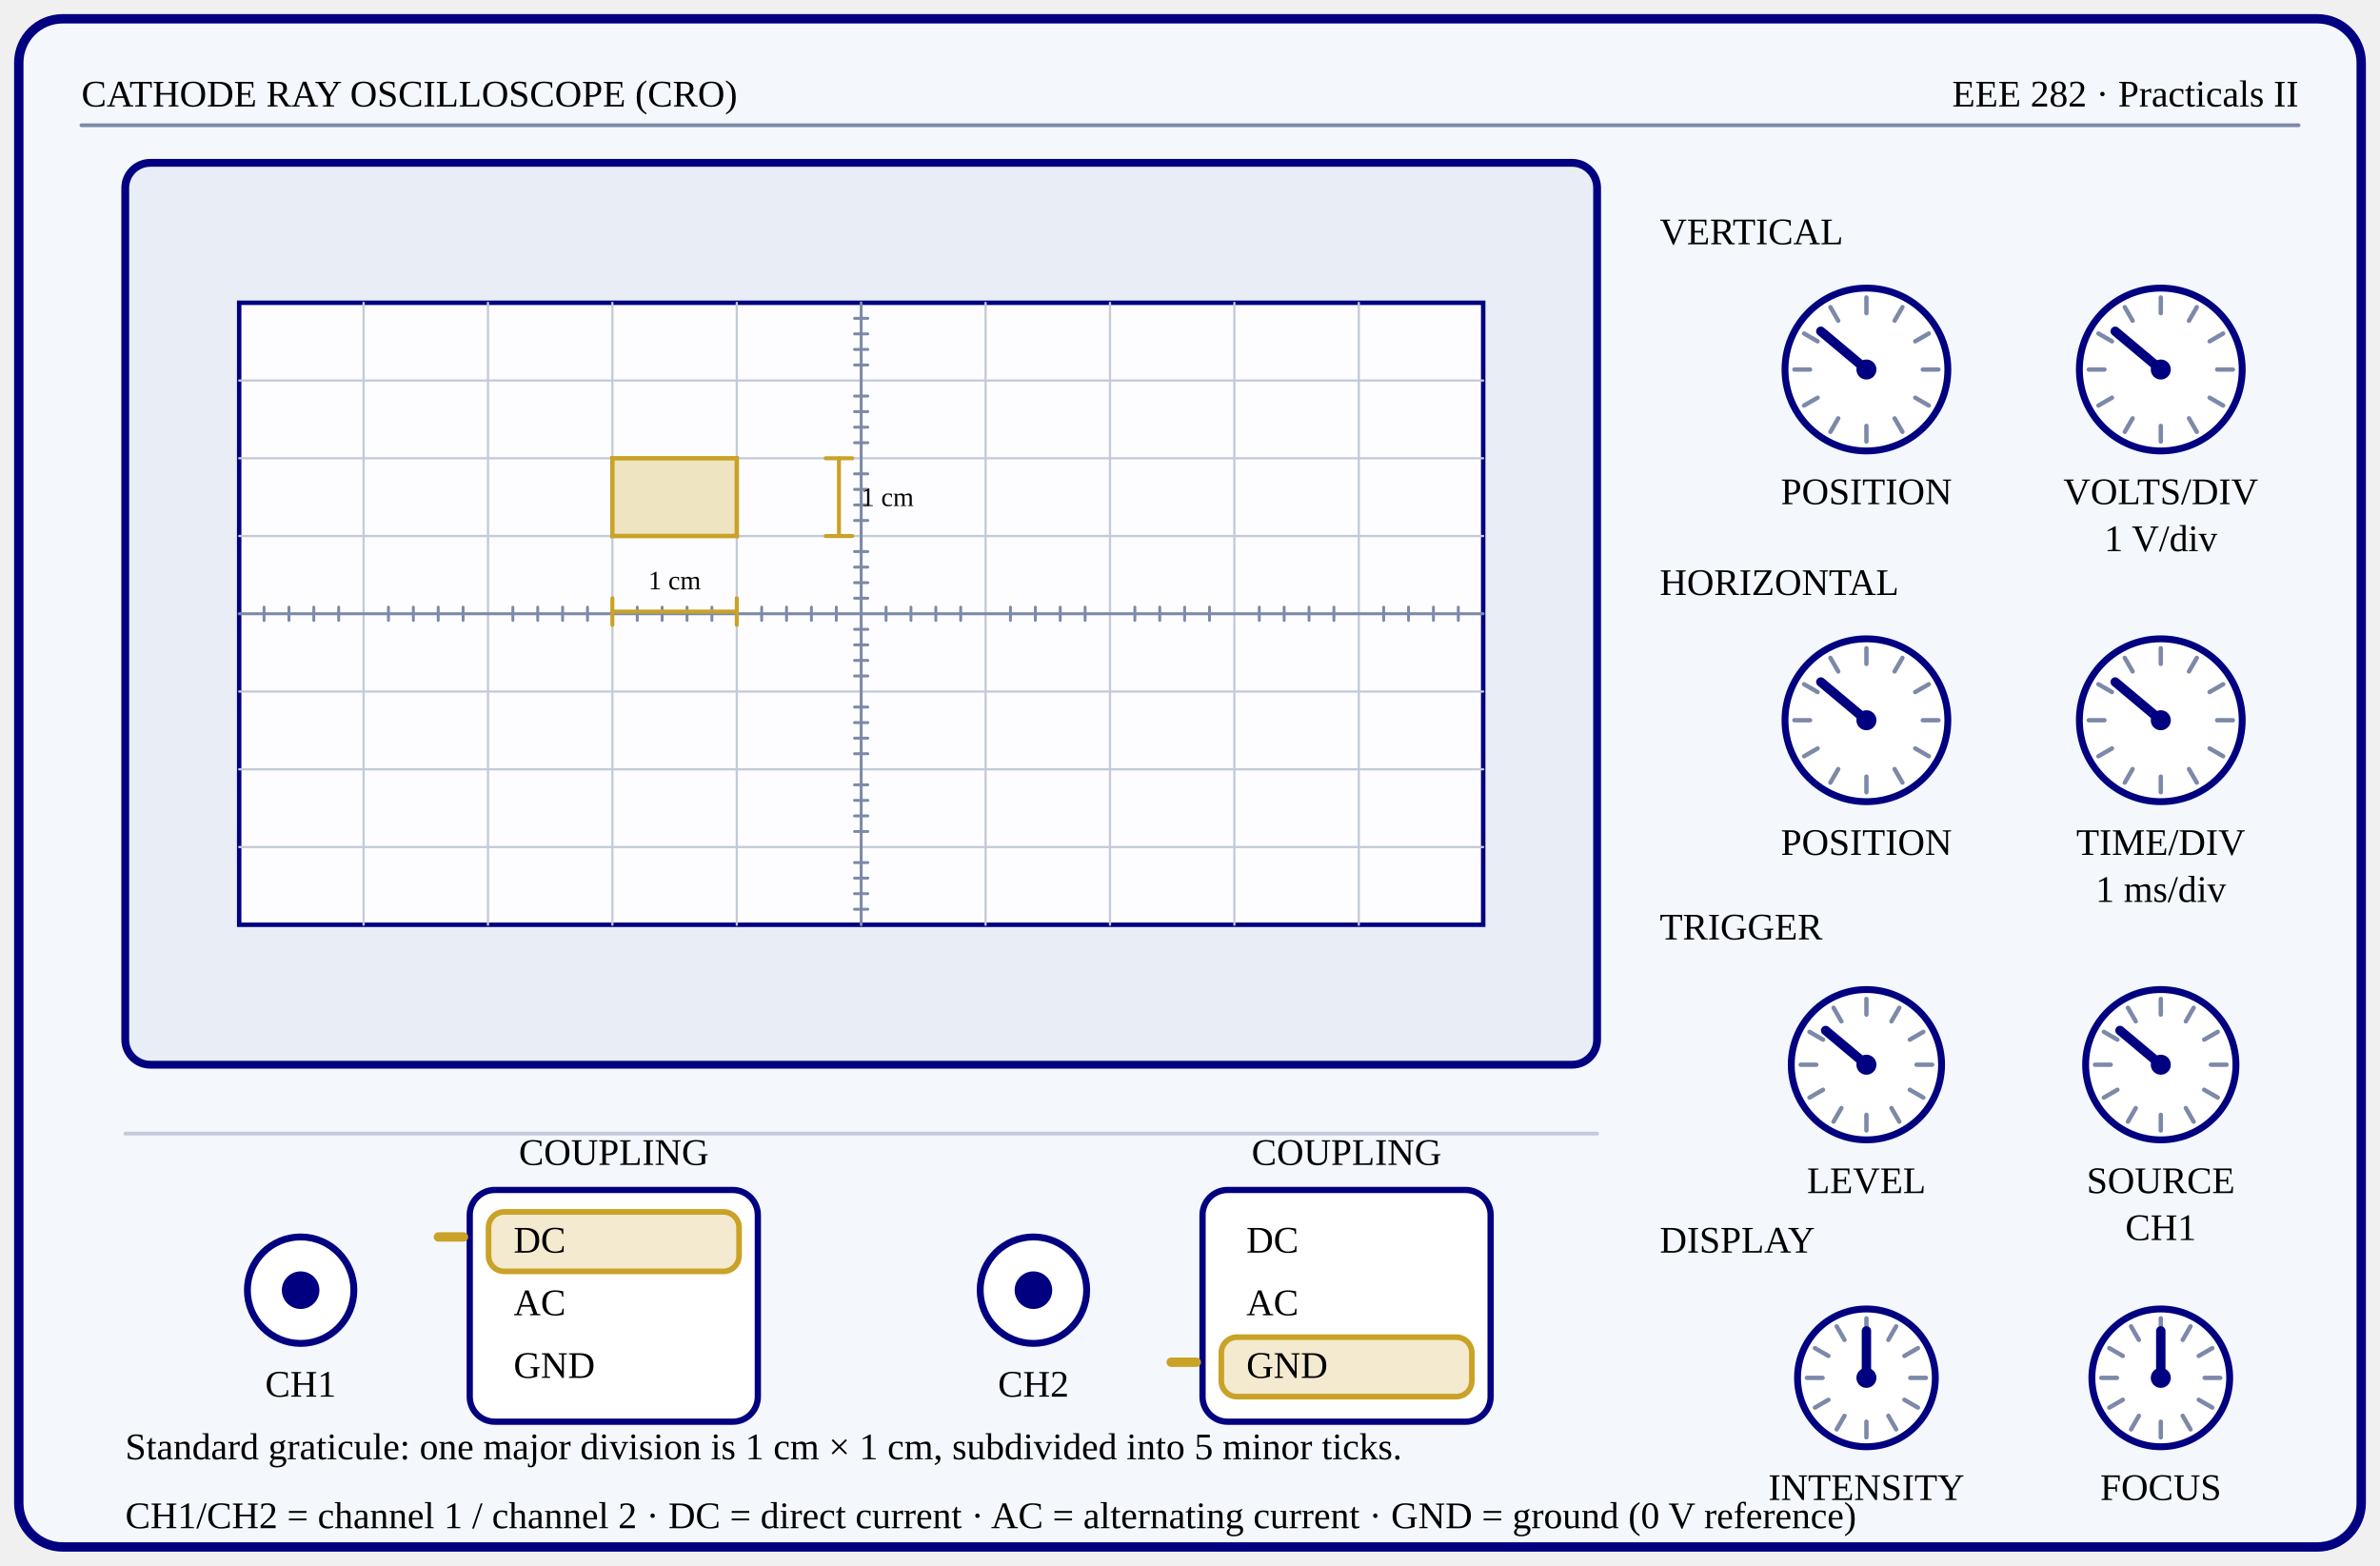
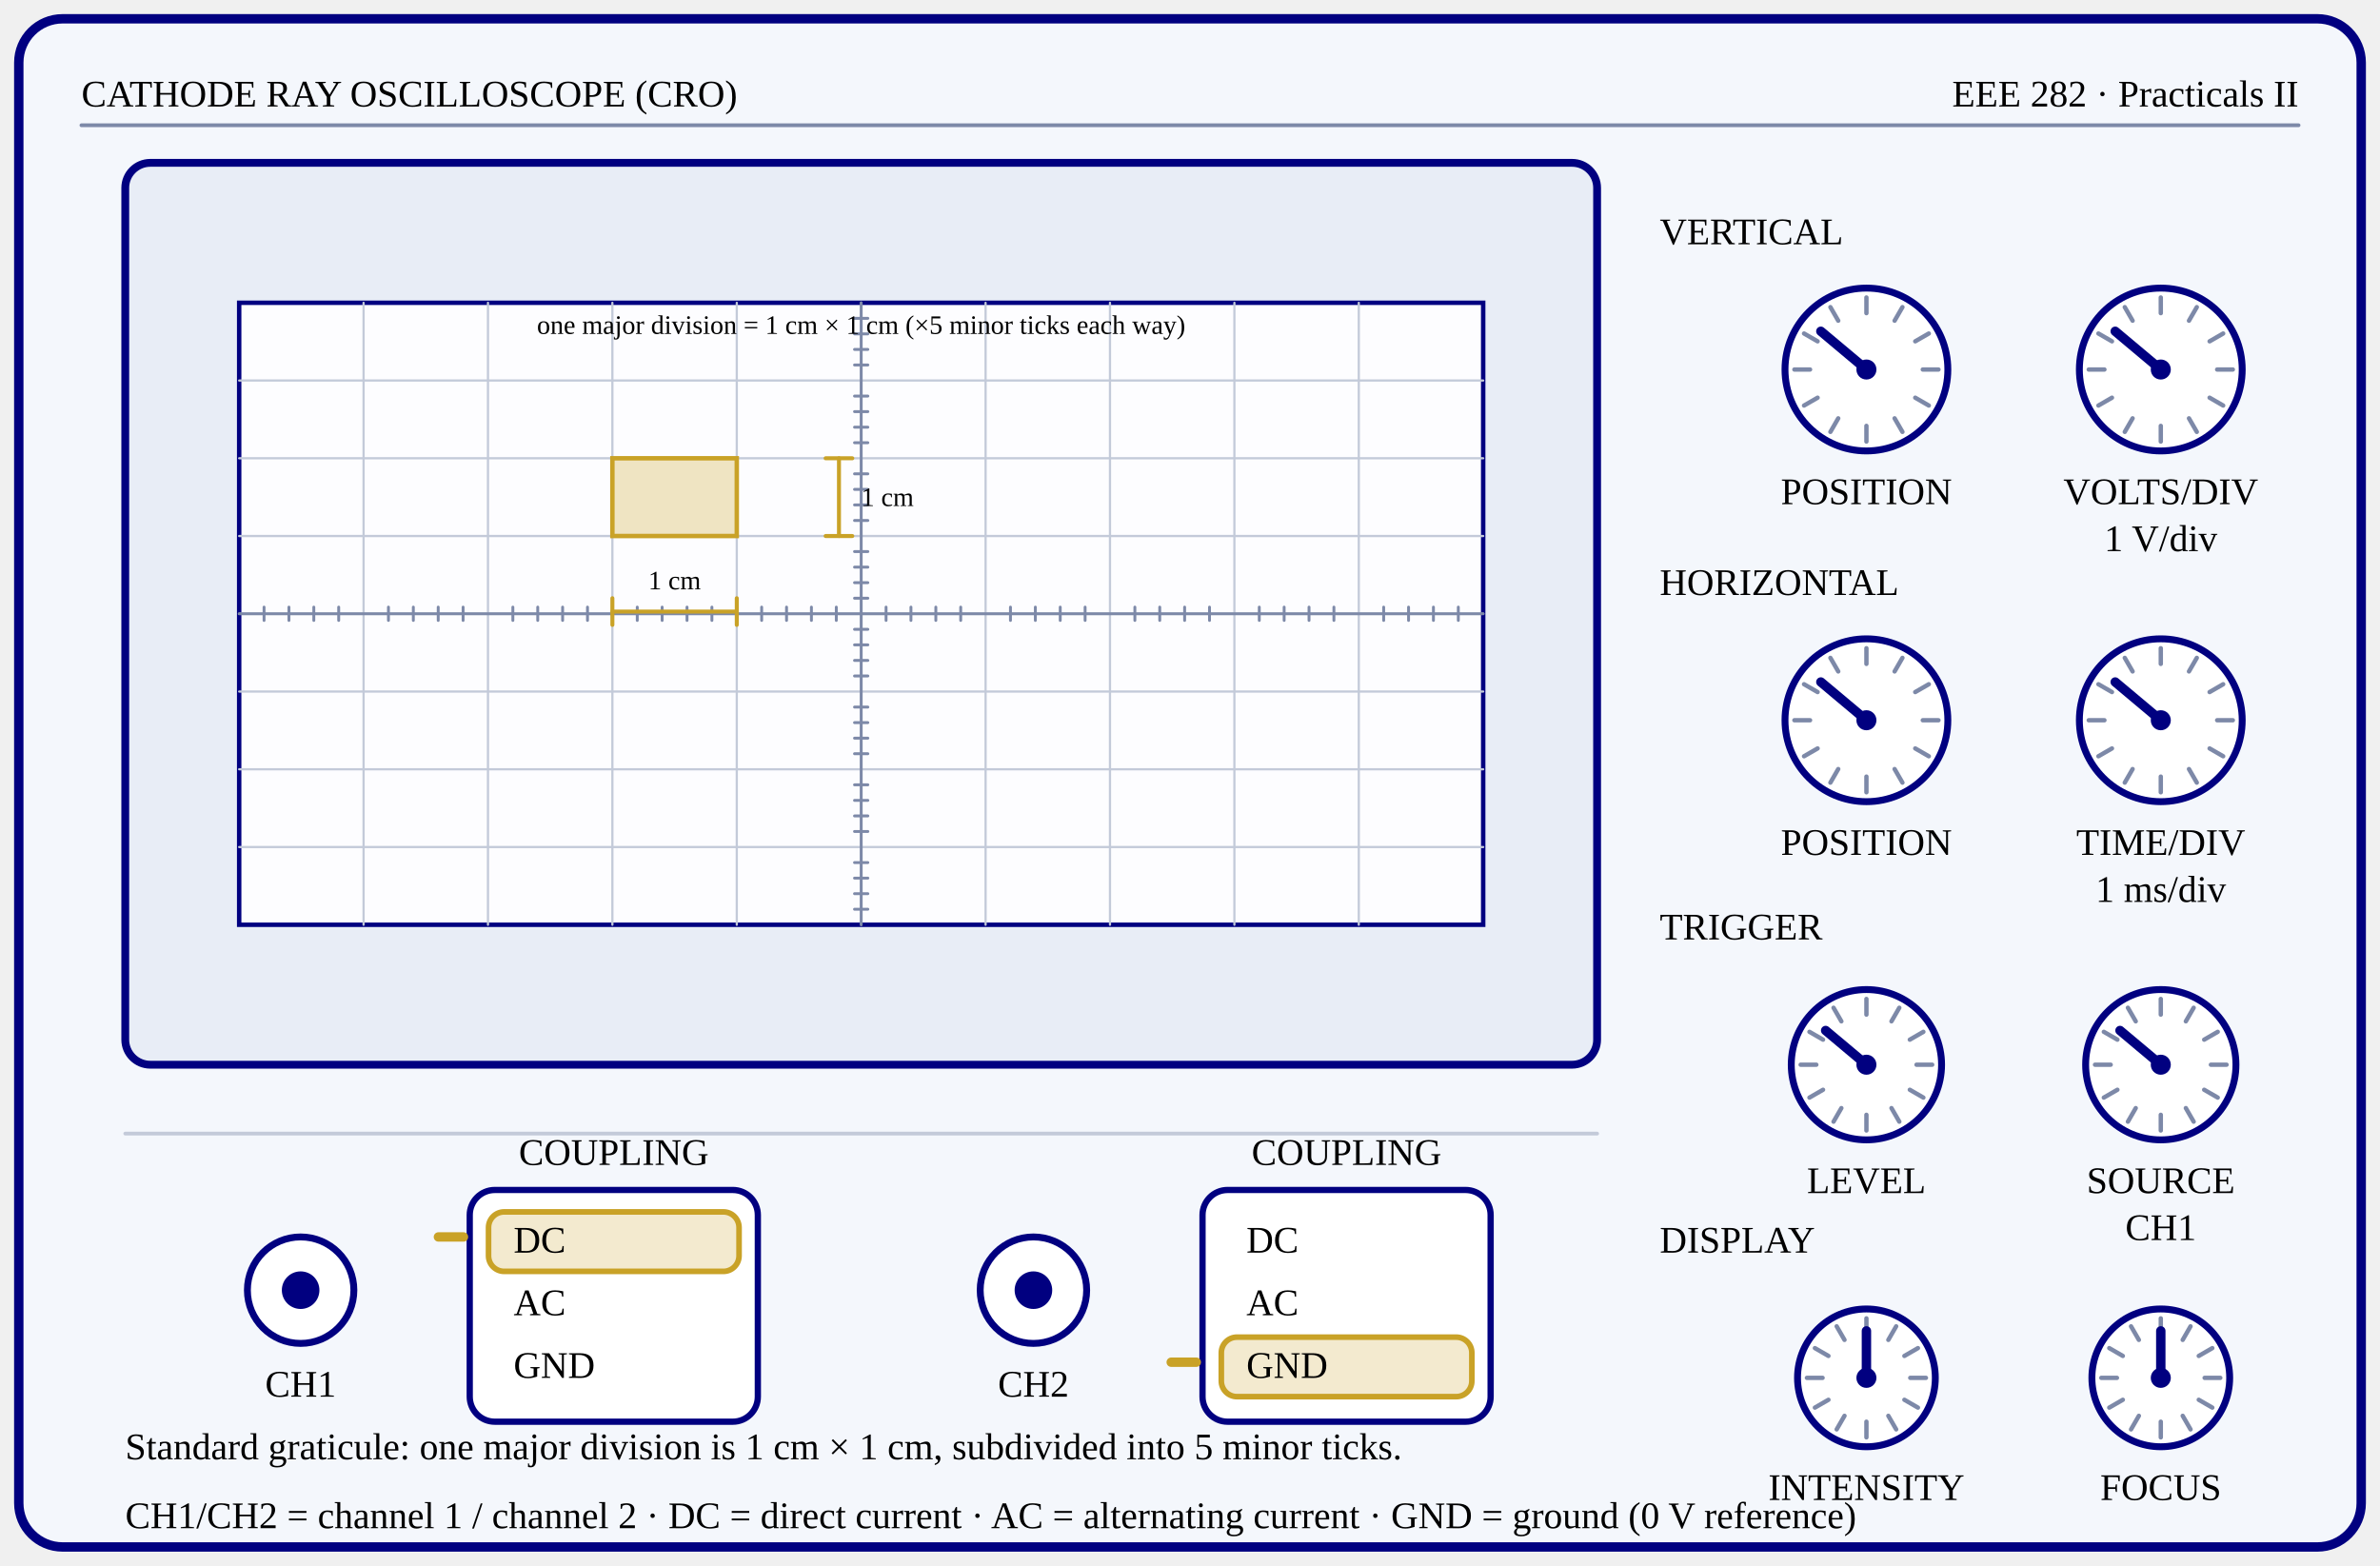
<svg xmlns="http://www.w3.org/2000/svg" class="diagram-svg" viewBox="0 0 760 500" preserveAspectRatio="xMidYMid meet" role="img">
  <rect x="6" y="6" width="748" height="488" rx="14" fill="#f4f7fc" stroke="#010080" stroke-width="3" />
  <text class="tb" x="26" y="34">CATHODE RAY OSCILLOSCOPE (CRO)</text>
  <text class="t11" x="734" y="34" text-anchor="end">EEE 282 · Practicals II</text>
  <line x1="26" y1="40" x2="734" y2="40" stroke="#7d89a8" stroke-width="1.2" stroke-linecap="round" />
  <rect x="40" y="52" width="470" height="288" rx="8" fill="#e8edf6" stroke="#010080" stroke-width="2.5" />
  <svg x="48" y="60" width="454" height="272" viewBox="0 0 640 320" preserveAspectRatio="xMidYMid meet">
    <rect x="40" y="20" width="560" height="280" fill="#fdfdff" stroke="#010080" stroke-width="2" />
    <line x1="96" y1="20" x2="96" y2="300" stroke="#c3cad9" stroke-width="1" stroke-linecap="round" />
    <line x1="152" y1="20" x2="152" y2="300" stroke="#c3cad9" stroke-width="1" stroke-linecap="round" />
    <line x1="208" y1="20" x2="208" y2="300" stroke="#c3cad9" stroke-width="1" stroke-linecap="round" />
    <line x1="264" y1="20" x2="264" y2="300" stroke="#c3cad9" stroke-width="1" stroke-linecap="round" />
    <line x1="320" y1="20" x2="320" y2="300" stroke="#c3cad9" stroke-width="1" stroke-linecap="round" />
    <line x1="376" y1="20" x2="376" y2="300" stroke="#c3cad9" stroke-width="1" stroke-linecap="round" />
    <line x1="432" y1="20" x2="432" y2="300" stroke="#c3cad9" stroke-width="1" stroke-linecap="round" />
    <line x1="488" y1="20" x2="488" y2="300" stroke="#c3cad9" stroke-width="1" stroke-linecap="round" />
    <line x1="544" y1="20" x2="544" y2="300" stroke="#c3cad9" stroke-width="1" stroke-linecap="round" />
    <line x1="40" y1="55" x2="600" y2="55" stroke="#c3cad9" stroke-width="1" stroke-linecap="round" />
    <line x1="40" y1="90" x2="600" y2="90" stroke="#c3cad9" stroke-width="1" stroke-linecap="round" />
    <line x1="40" y1="125" x2="600" y2="125" stroke="#c3cad9" stroke-width="1" stroke-linecap="round" />
    <line x1="40" y1="160" x2="600" y2="160" stroke="#c3cad9" stroke-width="1" stroke-linecap="round" />
    <line x1="40" y1="195" x2="600" y2="195" stroke="#c3cad9" stroke-width="1" stroke-linecap="round" />
    <line x1="40" y1="230" x2="600" y2="230" stroke="#c3cad9" stroke-width="1" stroke-linecap="round" />
    <line x1="40" y1="265" x2="600" y2="265" stroke="#c3cad9" stroke-width="1" stroke-linecap="round" />
    <line x1="40" y1="160" x2="600" y2="160" stroke="#7d89a8" stroke-width="1.3" stroke-linecap="round" />
    <line x1="320" y1="20" x2="320" y2="300" stroke="#7d89a8" stroke-width="1.3" stroke-linecap="round" />
    <line x1="51.2" y1="157" x2="51.2" y2="163" stroke="#7d89a8" stroke-width="1.3" stroke-linecap="round" />
    <line x1="62.4" y1="157" x2="62.4" y2="163" stroke="#7d89a8" stroke-width="1.3" stroke-linecap="round" />
    <line x1="73.6" y1="157" x2="73.6" y2="163" stroke="#7d89a8" stroke-width="1.3" stroke-linecap="round" />
    <line x1="84.8" y1="157" x2="84.8" y2="163" stroke="#7d89a8" stroke-width="1.3" stroke-linecap="round" />
    <line x1="107.2" y1="157" x2="107.2" y2="163" stroke="#7d89a8" stroke-width="1.3" stroke-linecap="round" />
    <line x1="118.4" y1="157" x2="118.4" y2="163" stroke="#7d89a8" stroke-width="1.3" stroke-linecap="round" />
    <line x1="129.6" y1="157" x2="129.6" y2="163" stroke="#7d89a8" stroke-width="1.3" stroke-linecap="round" />
    <line x1="140.8" y1="157" x2="140.8" y2="163" stroke="#7d89a8" stroke-width="1.3" stroke-linecap="round" />
    <line x1="163.2" y1="157" x2="163.2" y2="163" stroke="#7d89a8" stroke-width="1.3" stroke-linecap="round" />
    <line x1="174.4" y1="157" x2="174.4" y2="163" stroke="#7d89a8" stroke-width="1.3" stroke-linecap="round" />
    <line x1="185.6" y1="157" x2="185.6" y2="163" stroke="#7d89a8" stroke-width="1.3" stroke-linecap="round" />
    <line x1="196.8" y1="157" x2="196.8" y2="163" stroke="#7d89a8" stroke-width="1.3" stroke-linecap="round" />
    <line x1="219.2" y1="157" x2="219.2" y2="163" stroke="#7d89a8" stroke-width="1.3" stroke-linecap="round" />
    <line x1="230.4" y1="157" x2="230.4" y2="163" stroke="#7d89a8" stroke-width="1.3" stroke-linecap="round" />
    <line x1="241.6" y1="157" x2="241.6" y2="163" stroke="#7d89a8" stroke-width="1.3" stroke-linecap="round" />
    <line x1="252.8" y1="157" x2="252.8" y2="163" stroke="#7d89a8" stroke-width="1.3" stroke-linecap="round" />
    <line x1="275.2" y1="157" x2="275.2" y2="163" stroke="#7d89a8" stroke-width="1.3" stroke-linecap="round" />
    <line x1="286.4" y1="157" x2="286.4" y2="163" stroke="#7d89a8" stroke-width="1.3" stroke-linecap="round" />
    <line x1="297.6" y1="157" x2="297.6" y2="163" stroke="#7d89a8" stroke-width="1.3" stroke-linecap="round" />
    <line x1="308.8" y1="157" x2="308.8" y2="163" stroke="#7d89a8" stroke-width="1.3" stroke-linecap="round" />
    <line x1="331.2" y1="157" x2="331.2" y2="163" stroke="#7d89a8" stroke-width="1.3" stroke-linecap="round" />
    <line x1="342.4" y1="157" x2="342.4" y2="163" stroke="#7d89a8" stroke-width="1.3" stroke-linecap="round" />
    <line x1="353.6" y1="157" x2="353.6" y2="163" stroke="#7d89a8" stroke-width="1.3" stroke-linecap="round" />
    <line x1="364.8" y1="157" x2="364.8" y2="163" stroke="#7d89a8" stroke-width="1.3" stroke-linecap="round" />
    <line x1="387.2" y1="157" x2="387.2" y2="163" stroke="#7d89a8" stroke-width="1.3" stroke-linecap="round" />
    <line x1="398.4" y1="157" x2="398.4" y2="163" stroke="#7d89a8" stroke-width="1.3" stroke-linecap="round" />
    <line x1="409.6" y1="157" x2="409.6" y2="163" stroke="#7d89a8" stroke-width="1.3" stroke-linecap="round" />
    <line x1="420.8" y1="157" x2="420.8" y2="163" stroke="#7d89a8" stroke-width="1.3" stroke-linecap="round" />
    <line x1="443.2" y1="157" x2="443.2" y2="163" stroke="#7d89a8" stroke-width="1.3" stroke-linecap="round" />
    <line x1="454.4" y1="157" x2="454.4" y2="163" stroke="#7d89a8" stroke-width="1.3" stroke-linecap="round" />
    <line x1="465.6" y1="157" x2="465.6" y2="163" stroke="#7d89a8" stroke-width="1.3" stroke-linecap="round" />
    <line x1="476.8" y1="157" x2="476.8" y2="163" stroke="#7d89a8" stroke-width="1.3" stroke-linecap="round" />
    <line x1="499.2" y1="157" x2="499.2" y2="163" stroke="#7d89a8" stroke-width="1.3" stroke-linecap="round" />
    <line x1="510.4" y1="157" x2="510.4" y2="163" stroke="#7d89a8" stroke-width="1.3" stroke-linecap="round" />
    <line x1="521.6" y1="157" x2="521.6" y2="163" stroke="#7d89a8" stroke-width="1.3" stroke-linecap="round" />
    <line x1="532.8" y1="157" x2="532.8" y2="163" stroke="#7d89a8" stroke-width="1.3" stroke-linecap="round" />
    <line x1="555.2" y1="157" x2="555.2" y2="163" stroke="#7d89a8" stroke-width="1.3" stroke-linecap="round" />
    <line x1="566.4" y1="157" x2="566.4" y2="163" stroke="#7d89a8" stroke-width="1.3" stroke-linecap="round" />
    <line x1="577.6" y1="157" x2="577.6" y2="163" stroke="#7d89a8" stroke-width="1.3" stroke-linecap="round" />
    <line x1="588.8" y1="157" x2="588.8" y2="163" stroke="#7d89a8" stroke-width="1.3" stroke-linecap="round" />
    <line x1="317" y1="27" x2="323" y2="27" stroke="#7d89a8" stroke-width="1.3" stroke-linecap="round" />
    <line x1="317" y1="34" x2="323" y2="34" stroke="#7d89a8" stroke-width="1.3" stroke-linecap="round" />
    <line x1="317" y1="41" x2="323" y2="41" stroke="#7d89a8" stroke-width="1.3" stroke-linecap="round" />
    <line x1="317" y1="48" x2="323" y2="48" stroke="#7d89a8" stroke-width="1.3" stroke-linecap="round" />
    <line x1="317" y1="62" x2="323" y2="62" stroke="#7d89a8" stroke-width="1.3" stroke-linecap="round" />
    <line x1="317" y1="69" x2="323" y2="69" stroke="#7d89a8" stroke-width="1.3" stroke-linecap="round" />
    <line x1="317" y1="76" x2="323" y2="76" stroke="#7d89a8" stroke-width="1.3" stroke-linecap="round" />
    <line x1="317" y1="83" x2="323" y2="83" stroke="#7d89a8" stroke-width="1.3" stroke-linecap="round" />
    <line x1="317" y1="97" x2="323" y2="97" stroke="#7d89a8" stroke-width="1.3" stroke-linecap="round" />
    <line x1="317" y1="104" x2="323" y2="104" stroke="#7d89a8" stroke-width="1.3" stroke-linecap="round" />
    <line x1="317" y1="111" x2="323" y2="111" stroke="#7d89a8" stroke-width="1.3" stroke-linecap="round" />
    <line x1="317" y1="118" x2="323" y2="118" stroke="#7d89a8" stroke-width="1.3" stroke-linecap="round" />
    <line x1="317" y1="132" x2="323" y2="132" stroke="#7d89a8" stroke-width="1.3" stroke-linecap="round" />
    <line x1="317" y1="139" x2="323" y2="139" stroke="#7d89a8" stroke-width="1.3" stroke-linecap="round" />
    <line x1="317" y1="146" x2="323" y2="146" stroke="#7d89a8" stroke-width="1.3" stroke-linecap="round" />
    <line x1="317" y1="153" x2="323" y2="153" stroke="#7d89a8" stroke-width="1.3" stroke-linecap="round" />
    <line x1="317" y1="167" x2="323" y2="167" stroke="#7d89a8" stroke-width="1.3" stroke-linecap="round" />
    <line x1="317" y1="174" x2="323" y2="174" stroke="#7d89a8" stroke-width="1.3" stroke-linecap="round" />
    <line x1="317" y1="181" x2="323" y2="181" stroke="#7d89a8" stroke-width="1.3" stroke-linecap="round" />
    <line x1="317" y1="188" x2="323" y2="188" stroke="#7d89a8" stroke-width="1.3" stroke-linecap="round" />
    <line x1="317" y1="202" x2="323" y2="202" stroke="#7d89a8" stroke-width="1.3" stroke-linecap="round" />
    <line x1="317" y1="209" x2="323" y2="209" stroke="#7d89a8" stroke-width="1.3" stroke-linecap="round" />
    <line x1="317" y1="216" x2="323" y2="216" stroke="#7d89a8" stroke-width="1.3" stroke-linecap="round" />
    <line x1="317" y1="223" x2="323" y2="223" stroke="#7d89a8" stroke-width="1.3" stroke-linecap="round" />
    <line x1="317" y1="237" x2="323" y2="237" stroke="#7d89a8" stroke-width="1.3" stroke-linecap="round" />
    <line x1="317" y1="244" x2="323" y2="244" stroke="#7d89a8" stroke-width="1.3" stroke-linecap="round" />
    <line x1="317" y1="251" x2="323" y2="251" stroke="#7d89a8" stroke-width="1.3" stroke-linecap="round" />
    <line x1="317" y1="258" x2="323" y2="258" stroke="#7d89a8" stroke-width="1.3" stroke-linecap="round" />
    <line x1="317" y1="272" x2="323" y2="272" stroke="#7d89a8" stroke-width="1.3" stroke-linecap="round" />
    <line x1="317" y1="279" x2="323" y2="279" stroke="#7d89a8" stroke-width="1.3" stroke-linecap="round" />
    <line x1="317" y1="286" x2="323" y2="286" stroke="#7d89a8" stroke-width="1.3" stroke-linecap="round" />
    <line x1="317" y1="293" x2="323" y2="293" stroke="#7d89a8" stroke-width="1.3" stroke-linecap="round" />
    <rect x="208" y="90" width="56" height="35" fill="rgba(201,162,39,0.28)" stroke="#C9A227" stroke-width="2" />
    <line x1="208" y1="159" x2="264" y2="159" stroke="#C9A227" stroke-width="1.8" stroke-linecap="round" />
    <line x1="208" y1="153" x2="208" y2="165" stroke="#C9A227" stroke-width="1.8" stroke-linecap="round" />
    <line x1="264" y1="153" x2="264" y2="165" stroke="#C9A227" stroke-width="1.8" stroke-linecap="round" />
    <text class="tg" x="236" y="149" text-anchor="middle">1 cm</text>
    <line x1="310" y1="90" x2="310" y2="125" stroke="#C9A227" stroke-width="1.8" stroke-linecap="round" />
    <line x1="304" y1="90" x2="316" y2="90" stroke="#C9A227" stroke-width="1.8" stroke-linecap="round" />
    <line x1="304" y1="125" x2="316" y2="125" stroke="#C9A227" stroke-width="1.8" stroke-linecap="round" />
-     <text class="tg" x="320" y="111.5">1 cm</text>
-     <text class="t13" x="320" y="374" text-anchor="middle">one major division = 1 cm × 1 cm (×5 minor ticks each way)</text>
+     <text class="tg" x="320" y="111.5" text-anchor="start">1 cm</text>
+     <text class="t13" x="320" y="34" text-anchor="middle">one major division = 1 cm × 1 cm (×5 minor ticks each way)</text>
  </svg>
  <text class="tb" x="530" y="78">VERTICAL</text>
  <circle cx="596" cy="118" r="26" fill="#ffffff" stroke="#010080" stroke-width="2.2" />
  <line x1="580.412" y1="109" x2="576.081" y2="106.5" stroke="#7d89a8" stroke-width="1.4" stroke-linecap="round" />
  <line x1="587" y1="102.412" x2="584.5" y2="98.081" stroke="#7d89a8" stroke-width="1.4" stroke-linecap="round" />
  <line x1="596" y1="100" x2="596" y2="95" stroke="#7d89a8" stroke-width="1.4" stroke-linecap="round" />
  <line x1="605" y1="102.412" x2="607.5" y2="98.081" stroke="#7d89a8" stroke-width="1.4" stroke-linecap="round" />
  <line x1="611.588" y1="109" x2="615.919" y2="106.5" stroke="#7d89a8" stroke-width="1.4" stroke-linecap="round" />
  <line x1="614" y1="118" x2="619" y2="118" stroke="#7d89a8" stroke-width="1.4" stroke-linecap="round" />
  <line x1="611.588" y1="127" x2="615.919" y2="129.5" stroke="#7d89a8" stroke-width="1.4" stroke-linecap="round" />
  <line x1="605" y1="133.588" x2="607.5" y2="137.919" stroke="#7d89a8" stroke-width="1.4" stroke-linecap="round" />
  <line x1="596" y1="136" x2="596" y2="141" stroke="#7d89a8" stroke-width="1.4" stroke-linecap="round" />
  <line x1="587" y1="133.588" x2="584.5" y2="137.919" stroke="#7d89a8" stroke-width="1.4" stroke-linecap="round" />
  <line x1="580.412" y1="127" x2="576.081" y2="129.5" stroke="#7d89a8" stroke-width="1.4" stroke-linecap="round" />
  <line x1="578" y1="118" x2="573" y2="118" stroke="#7d89a8" stroke-width="1.4" stroke-linecap="round" />
  <line x1="596" y1="118" x2="581.445" y2="105.787" stroke="#010080" stroke-width="3" stroke-linecap="round" />
  <circle cx="596" cy="118" r="3.2" fill="#010080" />
  <text class="tb" x="596" y="161" text-anchor="middle">POSITION</text>
  <circle cx="690" cy="118" r="26" fill="#ffffff" stroke="#010080" stroke-width="2.2" />
  <line x1="674.412" y1="109" x2="670.081" y2="106.5" stroke="#7d89a8" stroke-width="1.4" stroke-linecap="round" />
  <line x1="681" y1="102.412" x2="678.5" y2="98.081" stroke="#7d89a8" stroke-width="1.4" stroke-linecap="round" />
  <line x1="690" y1="100" x2="690" y2="95" stroke="#7d89a8" stroke-width="1.4" stroke-linecap="round" />
  <line x1="699" y1="102.412" x2="701.5" y2="98.081" stroke="#7d89a8" stroke-width="1.4" stroke-linecap="round" />
  <line x1="705.588" y1="109" x2="709.919" y2="106.5" stroke="#7d89a8" stroke-width="1.4" stroke-linecap="round" />
  <line x1="708" y1="118" x2="713" y2="118" stroke="#7d89a8" stroke-width="1.4" stroke-linecap="round" />
  <line x1="705.588" y1="127" x2="709.919" y2="129.5" stroke="#7d89a8" stroke-width="1.4" stroke-linecap="round" />
  <line x1="699" y1="133.588" x2="701.5" y2="137.919" stroke="#7d89a8" stroke-width="1.4" stroke-linecap="round" />
  <line x1="690" y1="136" x2="690" y2="141" stroke="#7d89a8" stroke-width="1.4" stroke-linecap="round" />
  <line x1="681" y1="133.588" x2="678.5" y2="137.919" stroke="#7d89a8" stroke-width="1.4" stroke-linecap="round" />
  <line x1="674.412" y1="127" x2="670.081" y2="129.5" stroke="#7d89a8" stroke-width="1.4" stroke-linecap="round" />
  <line x1="672" y1="118" x2="667" y2="118" stroke="#7d89a8" stroke-width="1.4" stroke-linecap="round" />
  <line x1="690" y1="118" x2="675.445" y2="105.787" stroke="#010080" stroke-width="3" stroke-linecap="round" />
  <circle cx="690" cy="118" r="3.2" fill="#010080" />
  <text class="tb" x="690" y="161" text-anchor="middle">VOLTS/DIV</text>
  <text class="t11" x="690" y="176" text-anchor="middle">1 V/div</text>
  <text class="tb" x="530" y="190">HORIZONTAL</text>
  <circle cx="596" cy="230" r="26" fill="#ffffff" stroke="#010080" stroke-width="2.2" />
  <line x1="580.412" y1="221" x2="576.081" y2="218.5" stroke="#7d89a8" stroke-width="1.4" stroke-linecap="round" />
  <line x1="587" y1="214.412" x2="584.5" y2="210.081" stroke="#7d89a8" stroke-width="1.4" stroke-linecap="round" />
  <line x1="596" y1="212" x2="596" y2="207" stroke="#7d89a8" stroke-width="1.4" stroke-linecap="round" />
  <line x1="605" y1="214.412" x2="607.5" y2="210.081" stroke="#7d89a8" stroke-width="1.4" stroke-linecap="round" />
  <line x1="611.588" y1="221" x2="615.919" y2="218.5" stroke="#7d89a8" stroke-width="1.4" stroke-linecap="round" />
  <line x1="614" y1="230" x2="619" y2="230" stroke="#7d89a8" stroke-width="1.4" stroke-linecap="round" />
  <line x1="611.588" y1="239" x2="615.919" y2="241.5" stroke="#7d89a8" stroke-width="1.4" stroke-linecap="round" />
  <line x1="605" y1="245.588" x2="607.5" y2="249.919" stroke="#7d89a8" stroke-width="1.4" stroke-linecap="round" />
  <line x1="596" y1="248" x2="596" y2="253" stroke="#7d89a8" stroke-width="1.4" stroke-linecap="round" />
  <line x1="587" y1="245.588" x2="584.5" y2="249.919" stroke="#7d89a8" stroke-width="1.4" stroke-linecap="round" />
  <line x1="580.412" y1="239" x2="576.081" y2="241.5" stroke="#7d89a8" stroke-width="1.4" stroke-linecap="round" />
  <line x1="578" y1="230" x2="573" y2="230" stroke="#7d89a8" stroke-width="1.4" stroke-linecap="round" />
  <line x1="596" y1="230" x2="581.445" y2="217.787" stroke="#010080" stroke-width="3" stroke-linecap="round" />
  <circle cx="596" cy="230" r="3.2" fill="#010080" />
  <text class="tb" x="596" y="273" text-anchor="middle">POSITION</text>
  <circle cx="690" cy="230" r="26" fill="#ffffff" stroke="#010080" stroke-width="2.2" />
  <line x1="674.412" y1="221" x2="670.081" y2="218.5" stroke="#7d89a8" stroke-width="1.4" stroke-linecap="round" />
  <line x1="681" y1="214.412" x2="678.5" y2="210.081" stroke="#7d89a8" stroke-width="1.4" stroke-linecap="round" />
  <line x1="690" y1="212" x2="690" y2="207" stroke="#7d89a8" stroke-width="1.4" stroke-linecap="round" />
  <line x1="699" y1="214.412" x2="701.5" y2="210.081" stroke="#7d89a8" stroke-width="1.4" stroke-linecap="round" />
  <line x1="705.588" y1="221" x2="709.919" y2="218.5" stroke="#7d89a8" stroke-width="1.4" stroke-linecap="round" />
  <line x1="708" y1="230" x2="713" y2="230" stroke="#7d89a8" stroke-width="1.4" stroke-linecap="round" />
  <line x1="705.588" y1="239" x2="709.919" y2="241.5" stroke="#7d89a8" stroke-width="1.4" stroke-linecap="round" />
  <line x1="699" y1="245.588" x2="701.5" y2="249.919" stroke="#7d89a8" stroke-width="1.4" stroke-linecap="round" />
  <line x1="690" y1="248" x2="690" y2="253" stroke="#7d89a8" stroke-width="1.4" stroke-linecap="round" />
  <line x1="681" y1="245.588" x2="678.5" y2="249.919" stroke="#7d89a8" stroke-width="1.4" stroke-linecap="round" />
  <line x1="674.412" y1="239" x2="670.081" y2="241.5" stroke="#7d89a8" stroke-width="1.4" stroke-linecap="round" />
  <line x1="672" y1="230" x2="667" y2="230" stroke="#7d89a8" stroke-width="1.4" stroke-linecap="round" />
  <line x1="690" y1="230" x2="675.445" y2="217.787" stroke="#010080" stroke-width="3" stroke-linecap="round" />
  <circle cx="690" cy="230" r="3.2" fill="#010080" />
  <text class="tb" x="690" y="273" text-anchor="middle">TIME/DIV</text>
  <text class="t11" x="690" y="288" text-anchor="middle">1 ms/div</text>
  <text class="tb" x="530" y="300">TRIGGER</text>
  <circle cx="596" cy="340" r="24" fill="#ffffff" stroke="#010080" stroke-width="2.2" />
  <line x1="582.144" y1="332" x2="577.813" y2="329.5" stroke="#7d89a8" stroke-width="1.4" stroke-linecap="round" />
  <line x1="588" y1="326.144" x2="585.5" y2="321.813" stroke="#7d89a8" stroke-width="1.4" stroke-linecap="round" />
  <line x1="596" y1="324" x2="596" y2="319" stroke="#7d89a8" stroke-width="1.4" stroke-linecap="round" />
  <line x1="604" y1="326.144" x2="606.5" y2="321.813" stroke="#7d89a8" stroke-width="1.4" stroke-linecap="round" />
  <line x1="609.856" y1="332" x2="614.187" y2="329.5" stroke="#7d89a8" stroke-width="1.4" stroke-linecap="round" />
  <line x1="612" y1="340" x2="617" y2="340" stroke="#7d89a8" stroke-width="1.4" stroke-linecap="round" />
  <line x1="609.856" y1="348" x2="614.187" y2="350.5" stroke="#7d89a8" stroke-width="1.4" stroke-linecap="round" />
  <line x1="604" y1="353.856" x2="606.5" y2="358.187" stroke="#7d89a8" stroke-width="1.4" stroke-linecap="round" />
  <line x1="596" y1="356" x2="596" y2="361" stroke="#7d89a8" stroke-width="1.4" stroke-linecap="round" />
  <line x1="588" y1="353.856" x2="585.5" y2="358.187" stroke="#7d89a8" stroke-width="1.4" stroke-linecap="round" />
  <line x1="582.144" y1="348" x2="577.813" y2="350.5" stroke="#7d89a8" stroke-width="1.4" stroke-linecap="round" />
  <line x1="580" y1="340" x2="575" y2="340" stroke="#7d89a8" stroke-width="1.4" stroke-linecap="round" />
  <line x1="596" y1="340" x2="582.977" y2="329.073" stroke="#010080" stroke-width="3" stroke-linecap="round" />
  <circle cx="596" cy="340" r="3.2" fill="#010080" />
  <text class="tb" x="596" y="381" text-anchor="middle">LEVEL</text>
  <circle cx="690" cy="340" r="24" fill="#ffffff" stroke="#010080" stroke-width="2.2" />
  <line x1="676.144" y1="332" x2="671.813" y2="329.5" stroke="#7d89a8" stroke-width="1.4" stroke-linecap="round" />
  <line x1="682" y1="326.144" x2="679.5" y2="321.813" stroke="#7d89a8" stroke-width="1.4" stroke-linecap="round" />
  <line x1="690" y1="324" x2="690" y2="319" stroke="#7d89a8" stroke-width="1.4" stroke-linecap="round" />
  <line x1="698" y1="326.144" x2="700.5" y2="321.813" stroke="#7d89a8" stroke-width="1.4" stroke-linecap="round" />
  <line x1="703.856" y1="332" x2="708.187" y2="329.5" stroke="#7d89a8" stroke-width="1.4" stroke-linecap="round" />
  <line x1="706" y1="340" x2="711" y2="340" stroke="#7d89a8" stroke-width="1.4" stroke-linecap="round" />
  <line x1="703.856" y1="348" x2="708.187" y2="350.5" stroke="#7d89a8" stroke-width="1.4" stroke-linecap="round" />
  <line x1="698" y1="353.856" x2="700.5" y2="358.187" stroke="#7d89a8" stroke-width="1.4" stroke-linecap="round" />
  <line x1="690" y1="356" x2="690" y2="361" stroke="#7d89a8" stroke-width="1.4" stroke-linecap="round" />
  <line x1="682" y1="353.856" x2="679.5" y2="358.187" stroke="#7d89a8" stroke-width="1.4" stroke-linecap="round" />
  <line x1="676.144" y1="348" x2="671.813" y2="350.5" stroke="#7d89a8" stroke-width="1.4" stroke-linecap="round" />
  <line x1="674" y1="340" x2="669" y2="340" stroke="#7d89a8" stroke-width="1.4" stroke-linecap="round" />
  <line x1="690" y1="340" x2="676.977" y2="329.073" stroke="#010080" stroke-width="3" stroke-linecap="round" />
  <circle cx="690" cy="340" r="3.2" fill="#010080" />
  <text class="tb" x="690" y="381" text-anchor="middle">SOURCE</text>
  <text class="t11" x="690" y="396" text-anchor="middle">CH1</text>
  <text class="tb" x="530" y="400">DISPLAY</text>
  <circle cx="596" cy="440" r="22" fill="#ffffff" stroke="#010080" stroke-width="2.2" />
  <line x1="583.876" y1="433" x2="579.546" y2="430.5" stroke="#7d89a8" stroke-width="1.4" stroke-linecap="round" />
  <line x1="589" y1="427.876" x2="586.5" y2="423.546" stroke="#7d89a8" stroke-width="1.4" stroke-linecap="round" />
  <line x1="596" y1="426" x2="596" y2="421" stroke="#7d89a8" stroke-width="1.4" stroke-linecap="round" />
  <line x1="603" y1="427.876" x2="605.5" y2="423.546" stroke="#7d89a8" stroke-width="1.4" stroke-linecap="round" />
  <line x1="608.124" y1="433" x2="612.454" y2="430.5" stroke="#7d89a8" stroke-width="1.4" stroke-linecap="round" />
  <line x1="610" y1="440" x2="615" y2="440" stroke="#7d89a8" stroke-width="1.4" stroke-linecap="round" />
  <line x1="608.124" y1="447" x2="612.454" y2="449.5" stroke="#7d89a8" stroke-width="1.4" stroke-linecap="round" />
  <line x1="603" y1="452.124" x2="605.5" y2="456.454" stroke="#7d89a8" stroke-width="1.4" stroke-linecap="round" />
  <line x1="596" y1="454" x2="596" y2="459" stroke="#7d89a8" stroke-width="1.4" stroke-linecap="round" />
  <line x1="589" y1="452.124" x2="586.5" y2="456.454" stroke="#7d89a8" stroke-width="1.4" stroke-linecap="round" />
  <line x1="583.876" y1="447" x2="579.546" y2="449.5" stroke="#7d89a8" stroke-width="1.4" stroke-linecap="round" />
  <line x1="582" y1="440" x2="577" y2="440" stroke="#7d89a8" stroke-width="1.4" stroke-linecap="round" />
  <line x1="596" y1="440" x2="596" y2="425" stroke="#010080" stroke-width="3" stroke-linecap="round" />
  <circle cx="596" cy="440" r="3.2" fill="#010080" />
  <text class="tb" x="596" y="479" text-anchor="middle">INTENSITY</text>
  <circle cx="690" cy="440" r="22" fill="#ffffff" stroke="#010080" stroke-width="2.2" />
  <line x1="677.876" y1="433" x2="673.546" y2="430.5" stroke="#7d89a8" stroke-width="1.4" stroke-linecap="round" />
  <line x1="683" y1="427.876" x2="680.5" y2="423.546" stroke="#7d89a8" stroke-width="1.4" stroke-linecap="round" />
  <line x1="690" y1="426" x2="690" y2="421" stroke="#7d89a8" stroke-width="1.4" stroke-linecap="round" />
  <line x1="697" y1="427.876" x2="699.5" y2="423.546" stroke="#7d89a8" stroke-width="1.4" stroke-linecap="round" />
  <line x1="702.124" y1="433" x2="706.454" y2="430.5" stroke="#7d89a8" stroke-width="1.4" stroke-linecap="round" />
  <line x1="704" y1="440" x2="709" y2="440" stroke="#7d89a8" stroke-width="1.4" stroke-linecap="round" />
  <line x1="702.124" y1="447" x2="706.454" y2="449.5" stroke="#7d89a8" stroke-width="1.4" stroke-linecap="round" />
  <line x1="697" y1="452.124" x2="699.5" y2="456.454" stroke="#7d89a8" stroke-width="1.4" stroke-linecap="round" />
  <line x1="690" y1="454" x2="690" y2="459" stroke="#7d89a8" stroke-width="1.4" stroke-linecap="round" />
  <line x1="683" y1="452.124" x2="680.5" y2="456.454" stroke="#7d89a8" stroke-width="1.4" stroke-linecap="round" />
  <line x1="677.876" y1="447" x2="673.546" y2="449.5" stroke="#7d89a8" stroke-width="1.4" stroke-linecap="round" />
  <line x1="676" y1="440" x2="671" y2="440" stroke="#7d89a8" stroke-width="1.4" stroke-linecap="round" />
  <line x1="690" y1="440" x2="690" y2="425" stroke="#010080" stroke-width="3" stroke-linecap="round" />
  <circle cx="690" cy="440" r="3.2" fill="#010080" />
  <text class="tb" x="690" y="479" text-anchor="middle">FOCUS</text>
  <line x1="40" y1="362" x2="510" y2="362" stroke="#c3cad9" stroke-width="1.2" stroke-linecap="round" />
  <circle cx="96" cy="412" r="17" fill="#ffffff" stroke="#010080" stroke-width="2.2" />
  <circle cx="96" cy="412" r="6" fill="#010080" />
  <text class="tb" x="96" y="446" text-anchor="middle">CH1</text>
  <rect x="150" y="380" width="92" height="74" rx="8" fill="#ffffff" stroke="#010080" stroke-width="2" />
  <text class="tb" x="196" y="372" text-anchor="middle">COUPLING</text>
  <rect x="156" y="387" width="80" height="19" rx="5" fill="rgba(201,162,39,0.22)" stroke="#C9A227" stroke-width="1.8" />
  <text class="tg" x="164" y="400">DC</text>
  <text class="t12" x="164" y="420">AC</text>
  <text class="t12" x="164" y="440">GND</text>
  <line x1="140" y1="395" x2="148" y2="395" stroke="#C9A227" stroke-width="3" stroke-linecap="round" />
  <circle cx="330" cy="412" r="17" fill="#ffffff" stroke="#010080" stroke-width="2.2" />
  <circle cx="330" cy="412" r="6" fill="#010080" />
  <text class="tb" x="330" y="446" text-anchor="middle">CH2</text>
  <rect x="384" y="380" width="92" height="74" rx="8" fill="#ffffff" stroke="#010080" stroke-width="2" />
  <text class="tb" x="430" y="372" text-anchor="middle">COUPLING</text>
  <text class="t12" x="398" y="400">DC</text>
  <text class="t12" x="398" y="420">AC</text>
  <rect x="390" y="427" width="80" height="19" rx="5" fill="rgba(201,162,39,0.22)" stroke="#C9A227" stroke-width="1.8" />
  <text class="tg" x="398" y="440">GND</text>
  <line x1="374" y1="435" x2="382" y2="435" stroke="#C9A227" stroke-width="3" stroke-linecap="round" />
  <text class="t12" x="40" y="466">Standard graticule: one major division is 1 cm × 1 cm, subdivided into 5 minor ticks.</text>
  <text class="t10" x="40" y="488">CH1/CH2 = channel 1 / channel 2   ·   DC = direct current   ·   AC = alternating current   ·   GND = ground (0 V reference)</text>
</svg>
